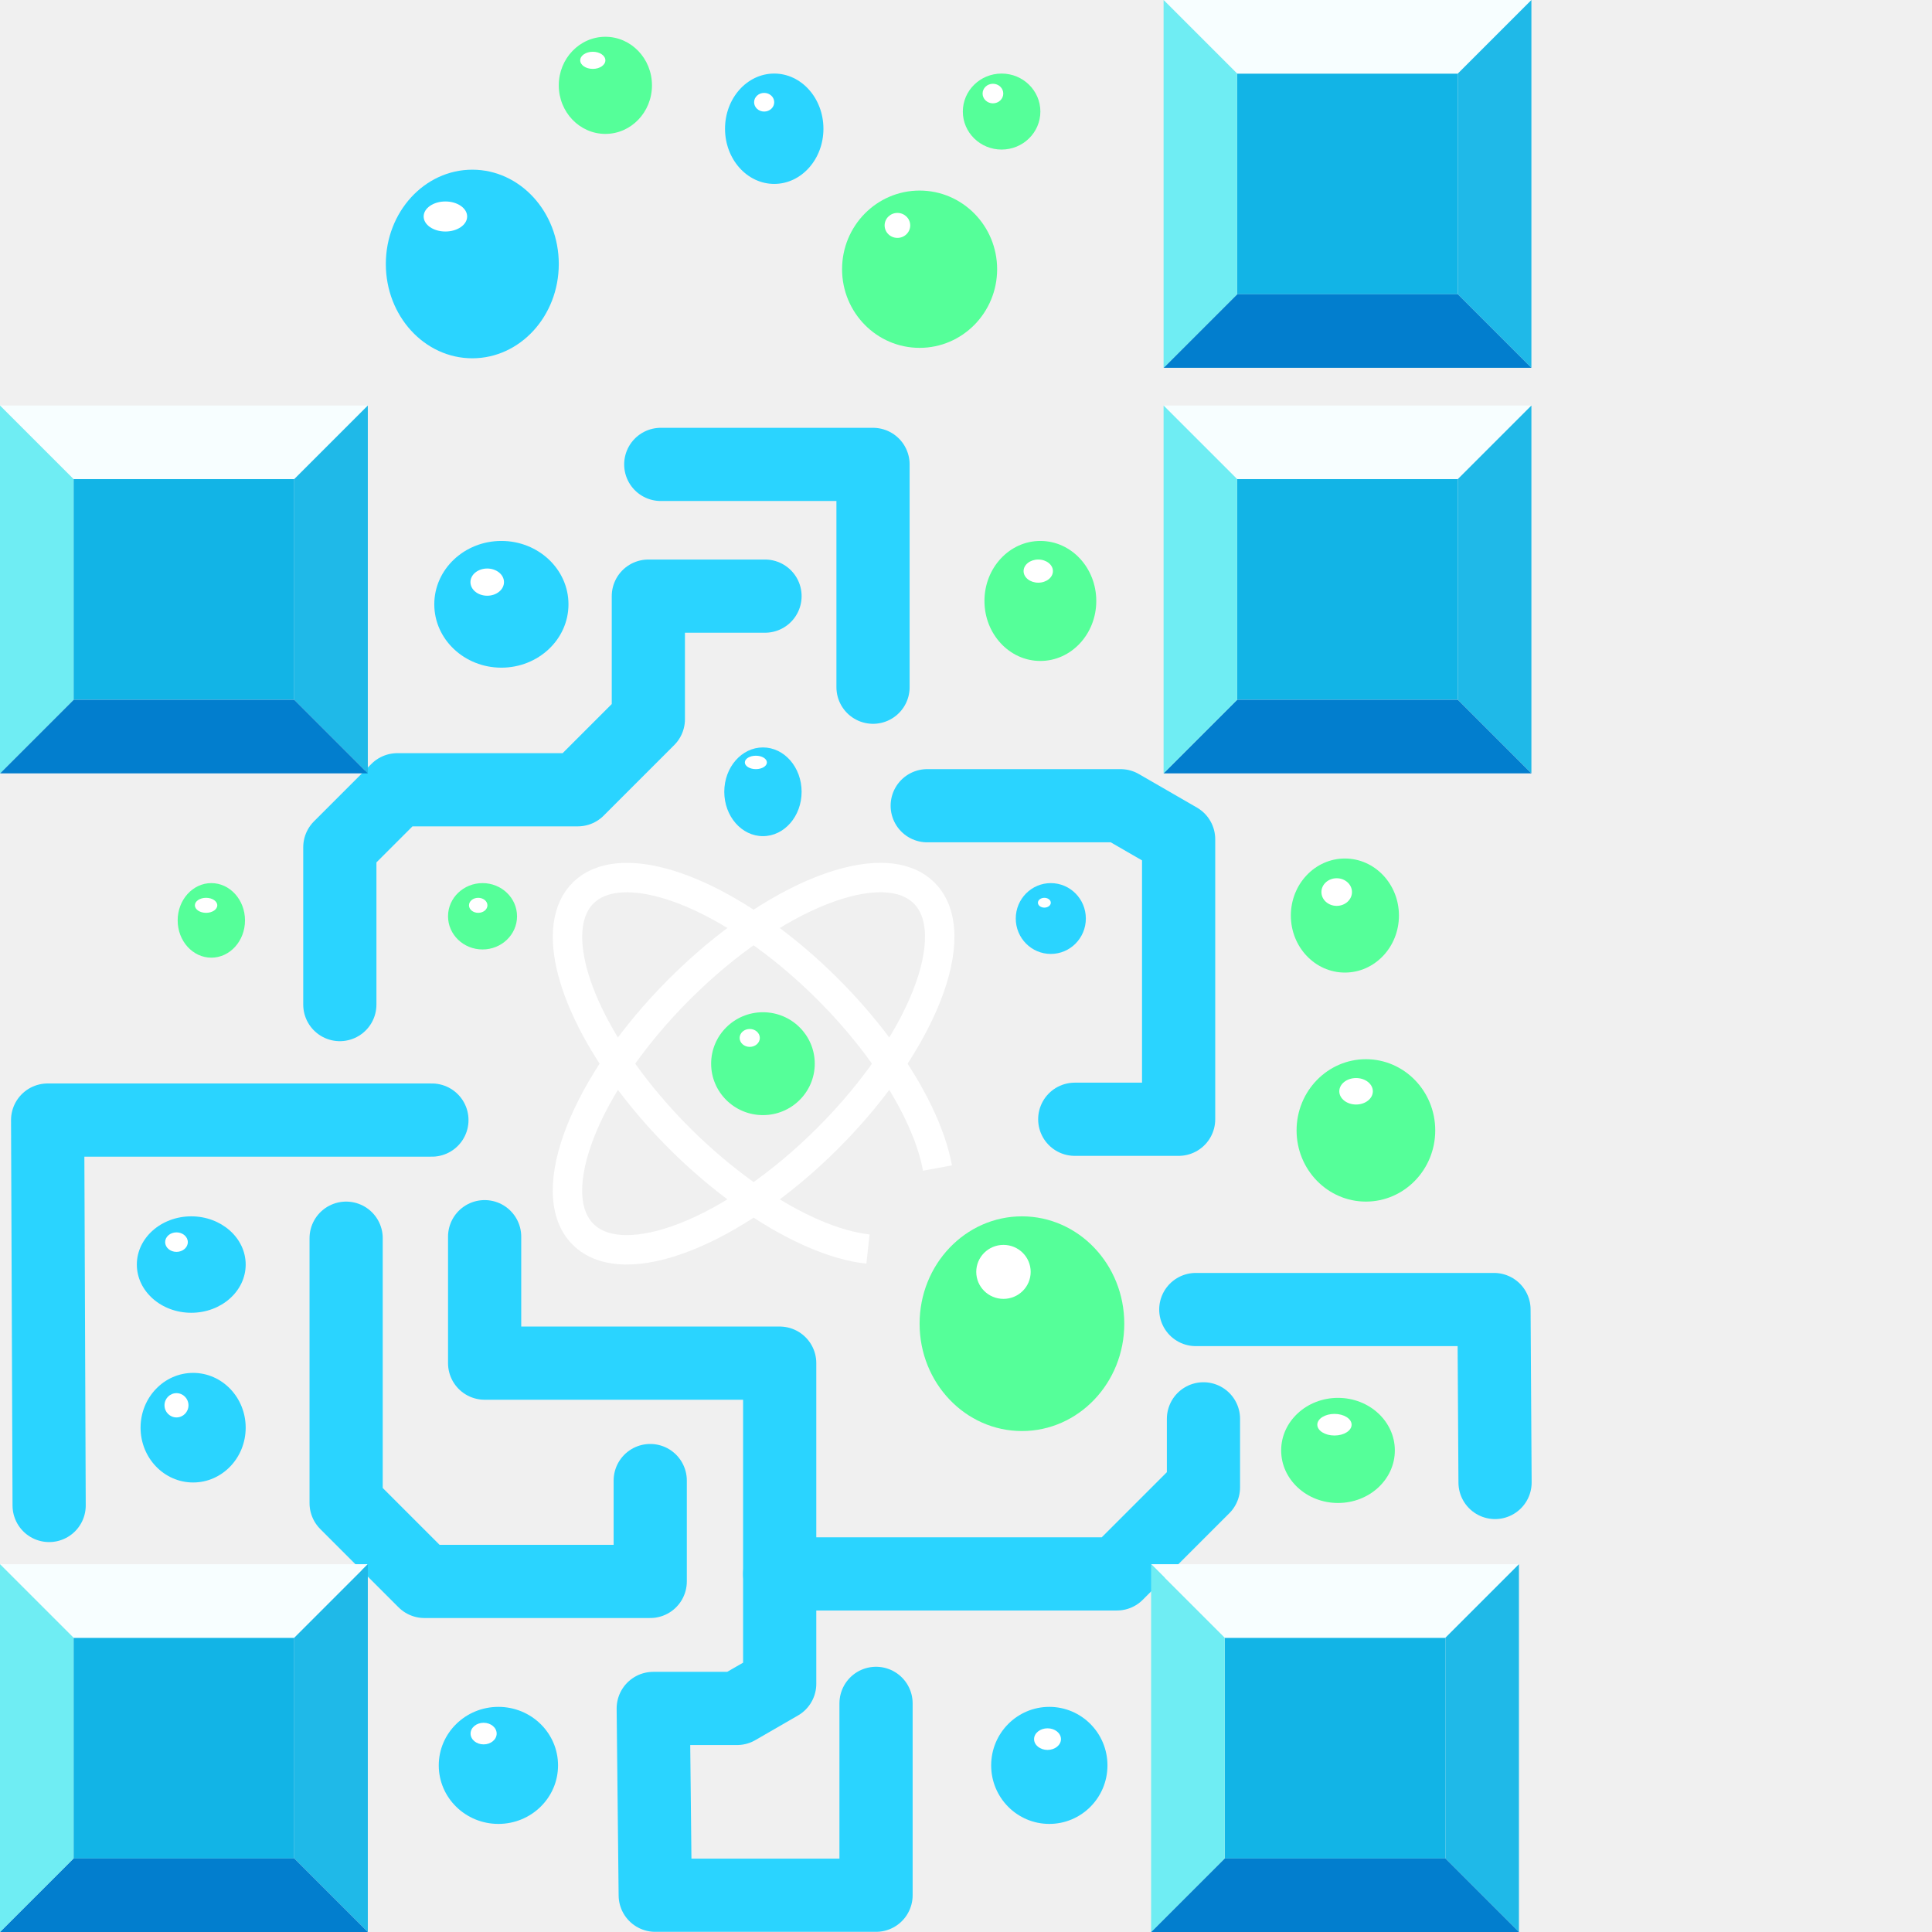
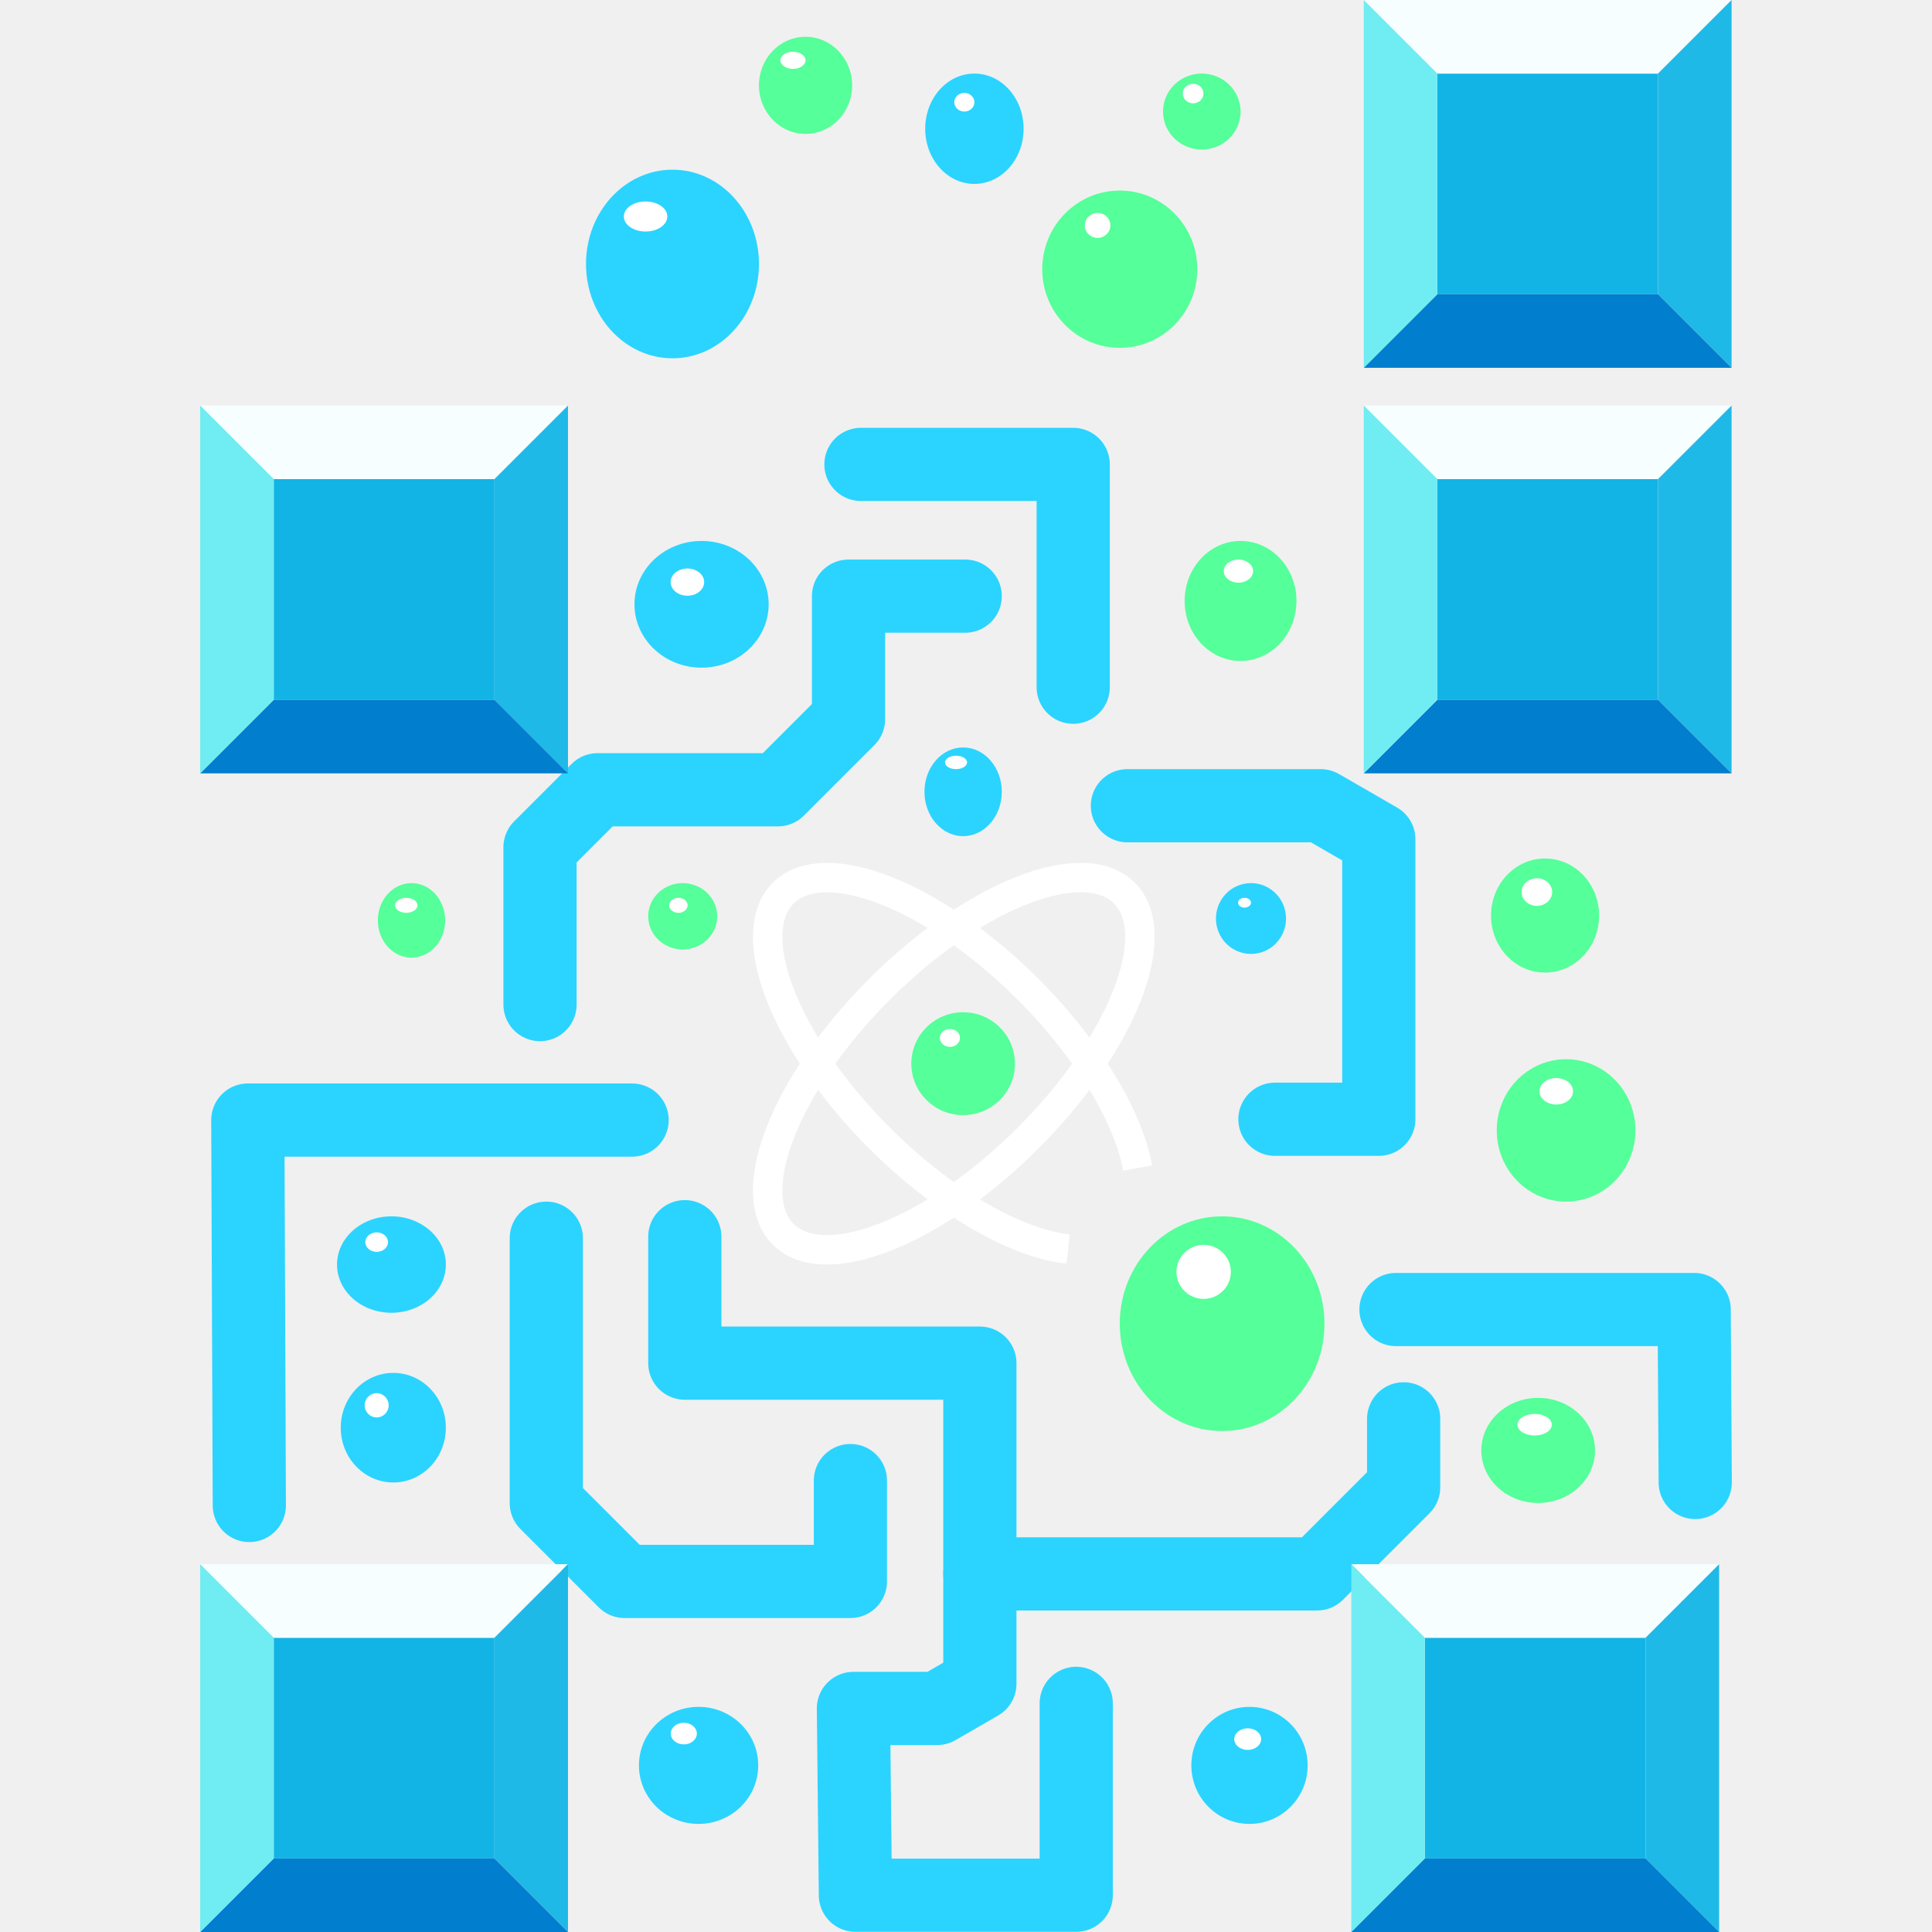
<svg xmlns="http://www.w3.org/2000/svg" width="1024" height="1024" viewBox="0 0 270.933 270.933" version="1.1" id="svg1">
  <defs id="defs1" />
  <g id="layer2" style="display:inline" transform="matrix(0.2645833,0,0,0.2645833,51.92494,-17.19792)">
-     <path style="display:inline;fill:none;fill-opacity:1;stroke:#2ad4ff;stroke-width:38.795;stroke-linecap:round;stroke-linejoin:round;stroke-dasharray:none;stroke-opacity:1;paint-order:normal" d="m -12.794,721.266 v 140.43 l 41.491,41.491 H 148.382 V 849.727" id="path10" />
-     <path style="display:inline;fill:none;fill-opacity:1;stroke:#2ad4ff;stroke-width:38.795;stroke-linecap:round;stroke-linejoin:round;stroke-dasharray:none;stroke-opacity:1;paint-order:normal" d="m 60.613,720.468 v 67.023 H 217.001 v 111.706 h 178.729 l 45.879,-45.879 v -36.304" id="path11" />
-     <path style="display:inline;fill:none;fill-opacity:1;stroke:#2ad4ff;stroke-width:38.795;stroke-linecap:round;stroke-linejoin:round;stroke-dasharray:none;stroke-opacity:1;paint-order:normal" d="m 217.001,899.197 v 58.247 l -22.629,13.065 h -44.394 l 1.053,98.997 H 268.066 V 967.816" id="path12" />
-     <path style="display:inline;fill:none;fill-opacity:1;stroke:#2ad4ff;stroke-width:38.795;stroke-linecap:round;stroke-linejoin:round;stroke-dasharray:none;stroke-opacity:1;paint-order:normal" d="m -170.208,862.931 -0.798,-204.27 H 32.67" id="path9" />
-     <path style="fill:none;fill-opacity:1;stroke:#2ad4ff;stroke-width:38.795;stroke-linecap:round;stroke-linejoin:round;stroke-dasharray:none;stroke-opacity:1;paint-order:normal" d="m 373.389,658.232 h 55.055 V 509.823 l -30.779,-17.77 h -102.47" id="path13" />
-     <path style="fill:none;fill-opacity:1;stroke:#2ad4ff;stroke-width:38.795;stroke-linecap:round;stroke-linejoin:round;stroke-dasharray:none;stroke-opacity:1;paint-order:normal" d="M 266.47,429.235 V 311.146 H 153.967" id="path14" />
-     <path style="fill:none;fill-opacity:1;stroke:#2ad4ff;stroke-width:38.795;stroke-linecap:round;stroke-linejoin:round;stroke-dasharray:none;stroke-opacity:1;paint-order:normal" d="m 209.221,380.962 h -61.837 v 65.228 l -37.401,37.401 H 14.335 l -30.47,30.47 v 83.383" id="path15" />
-     <ellipse style="display:inline;fill:#55ff99;fill-opacity:1;stroke:none;stroke-width:38.795;stroke-linecap:round;stroke-linejoin:round;stroke-dasharray:none;stroke-opacity:1;paint-order:normal" id="path16" cx="527.708" cy="664.134" rx="36.746" ry="37.734" />
-     <ellipse style="fill:#ffffff;fill-opacity:1;stroke:none;stroke-width:38.795;stroke-linecap:round;stroke-linejoin:round;stroke-dasharray:none;stroke-opacity:1;paint-order:normal" id="path21" cx="522.497" cy="643.405" rx="8.89" ry="7.013" />
-     <ellipse style="fill:#55ff99;fill-opacity:1;stroke:none;stroke-width:38.795;stroke-linecap:round;stroke-linejoin:round;stroke-dasharray:none;stroke-opacity:1;paint-order:normal" id="path22" cx="516.57" cy="550.255" rx="28.646" ry="30.227" />
-     <ellipse style="fill:#55ff99;fill-opacity:1;stroke:none;stroke-width:38.795;stroke-linecap:round;stroke-linejoin:round;stroke-dasharray:none;stroke-opacity:1;paint-order:normal" id="path23" cx="345.397" cy="766.584" rx="54.243" ry="56.897" />
-     <ellipse style="fill:#ffffff;fill-opacity:1;stroke:none;stroke-width:38.795;stroke-linecap:round;stroke-linejoin:round;stroke-dasharray:none;stroke-opacity:1;paint-order:normal" id="path24" cx="512.223" cy="537.809" rx="8.1" ry="7.322" />
-     <ellipse style="fill:#55ff99;fill-opacity:1;stroke:none;stroke-width:38.795;stroke-linecap:round;stroke-linejoin:round;stroke-dasharray:none;stroke-opacity:1;paint-order:normal" id="path25" cx="208.125" cy="628.771" rx="27.461" ry="27.263" />
-     <ellipse style="fill:#2ad4ff;fill-opacity:1;stroke:none;stroke-width:38.795;stroke-linecap:round;stroke-linejoin:round;stroke-dasharray:none;stroke-opacity:1;paint-order:normal" id="path27" cx="360.695" cy="551.836" rx="18.571" ry="18.768" />
-     <ellipse style="fill:#2ad4ff;fill-opacity:1;stroke:none;stroke-width:38.795;stroke-linecap:round;stroke-linejoin:round;stroke-dasharray:none;stroke-opacity:1;paint-order:normal" id="path28" cx="208.125" cy="484.665" rx="20.494" ry="23.51" />
-     <ellipse style="fill:#55ff99;fill-opacity:1;stroke:none;stroke-width:38.795;stroke-linecap:round;stroke-linejoin:round;stroke-dasharray:none;stroke-opacity:1;paint-order:normal" id="path29" cx="355.163" cy="383.514" rx="29.634" ry="31.807" />
-     <ellipse style="fill:#55ff99;fill-opacity:1;stroke:none;stroke-width:38.795;stroke-linecap:round;stroke-linejoin:round;stroke-dasharray:none;stroke-opacity:1;paint-order:normal" id="path30" cx="291.154" cy="207.686" rx="41.093" ry="41.685" />
-     <ellipse style="fill:#55ff99;fill-opacity:1;stroke:none;stroke-width:38.795;stroke-linecap:round;stroke-linejoin:round;stroke-dasharray:none;stroke-opacity:1;paint-order:normal" id="path31" cx="334.617" cy="124.129" rx="20.546" ry="20.139" />
-     <ellipse style="fill:#2ad4ff;fill-opacity:1;stroke:none;stroke-width:38.795;stroke-linecap:round;stroke-linejoin:round;stroke-dasharray:none;stroke-opacity:1;paint-order:normal" id="path32" cx="214.105" cy="133.233" rx="26.078" ry="29.243" />
-     <ellipse style="fill:#55ff99;fill-opacity:1;stroke:none;stroke-width:38.795;stroke-linecap:round;stroke-linejoin:round;stroke-dasharray:none;stroke-opacity:1;paint-order:normal" id="path33" cx="124.61" cy="110.233" rx="24.695" ry="25.738" />
-     <ellipse style="fill:#2ad4ff;fill-opacity:1;stroke:none;stroke-width:38.795;stroke-linecap:round;stroke-linejoin:round;stroke-dasharray:none;stroke-opacity:1;paint-order:normal" id="path34" cx="54.081" cy="204.92" rx="45.834" ry="49.983" />
-     <ellipse style="fill:#2ad4ff;fill-opacity:1;stroke:none;stroke-width:38.795;stroke-linecap:round;stroke-linejoin:round;stroke-dasharray:none;stroke-opacity:1;paint-order:normal" id="path35" cx="69.491" cy="385.292" rx="35.561" ry="33.585" />
-     <ellipse style="fill:#55ff99;fill-opacity:1;stroke:none;stroke-width:38.795;stroke-linecap:round;stroke-linejoin:round;stroke-dasharray:none;stroke-opacity:1;paint-order:normal" id="path36" cx="59.502" cy="550.65" rx="18.287" ry="17.583" />
+     <path style="display:inline;fill:none;fill-opacity:1;stroke:#2ad4ff;stroke-width:38.795;stroke-linecap:round;stroke-linejoin:round;stroke-dasharray:none;stroke-opacity:1;paint-order:normal" d="m 93.305,721.266 v 140.43 l 41.491,41.491 H 254.481 V 849.727" id="path10" />
+     <path style="display:inline;fill:none;fill-opacity:1;stroke:#2ad4ff;stroke-width:38.795;stroke-linecap:round;stroke-linejoin:round;stroke-dasharray:none;stroke-opacity:1;paint-order:normal" d="m 166.712,720.468 v 67.023 h 156.388 v 111.706 h 178.729 l 45.879,-45.879 v -36.304" id="path11" />
+     <path style="display:inline;fill:none;fill-opacity:1;stroke:#2ad4ff;stroke-width:38.795;stroke-linecap:round;stroke-linejoin:round;stroke-dasharray:none;stroke-opacity:1;paint-order:normal" d="m 323.1,899.197 v 58.247 l -22.629,13.065 h -44.394 l 1.053,98.997 H 374.165 V 967.816" id="path12" />
+     <path style="display:inline;fill:none;fill-opacity:1;stroke:#2ad4ff;stroke-width:38.795;stroke-linecap:round;stroke-linejoin:round;stroke-dasharray:none;stroke-opacity:1;paint-order:normal" d="m -64.109,862.931 -0.798,-204.27 H 138.769" id="path9" />
+     <path style="fill:none;fill-opacity:1;stroke:#2ad4ff;stroke-width:38.795;stroke-linecap:round;stroke-linejoin:round;stroke-dasharray:none;stroke-opacity:1;paint-order:normal" d="m 479.488,658.232 h 55.055 V 509.823 l -30.779,-17.77 h -102.47" id="path13" />
+     <path style="fill:none;fill-opacity:1;stroke:#2ad4ff;stroke-width:38.795;stroke-linecap:round;stroke-linejoin:round;stroke-dasharray:none;stroke-opacity:1;paint-order:normal" d="M 372.569,429.235 V 311.146 H 260.066" id="path14" />
+     <path style="fill:none;fill-opacity:1;stroke:#2ad4ff;stroke-width:38.795;stroke-linecap:round;stroke-linejoin:round;stroke-dasharray:none;stroke-opacity:1;paint-order:normal" d="m 315.32,380.962 h -61.837 v 65.228 l -37.401,37.401 h -95.648 l -30.47,30.47 v 83.383" id="path15" />
+     <ellipse style="display:inline;fill:#55ff99;fill-opacity:1;stroke:none;stroke-width:38.795;stroke-linecap:round;stroke-linejoin:round;stroke-dasharray:none;stroke-opacity:1;paint-order:normal" id="path16" cx="633.807" cy="664.134" rx="36.746" ry="37.734" />
+     <ellipse style="fill:#ffffff;fill-opacity:1;stroke:none;stroke-width:38.795;stroke-linecap:round;stroke-linejoin:round;stroke-dasharray:none;stroke-opacity:1;paint-order:normal" id="path21" cx="628.595" cy="643.405" rx="8.89" ry="7.013" />
+     <ellipse style="fill:#55ff99;fill-opacity:1;stroke:none;stroke-width:38.795;stroke-linecap:round;stroke-linejoin:round;stroke-dasharray:none;stroke-opacity:1;paint-order:normal" id="path22" cx="622.669" cy="550.255" rx="28.646" ry="30.227" />
+     <ellipse style="fill:#55ff99;fill-opacity:1;stroke:none;stroke-width:38.795;stroke-linecap:round;stroke-linejoin:round;stroke-dasharray:none;stroke-opacity:1;paint-order:normal" id="path23" cx="451.496" cy="766.584" rx="54.243" ry="56.897" />
+     <ellipse style="fill:#ffffff;fill-opacity:1;stroke:none;stroke-width:38.795;stroke-linecap:round;stroke-linejoin:round;stroke-dasharray:none;stroke-opacity:1;paint-order:normal" id="path24" cx="618.322" cy="537.809" rx="8.1" ry="7.322" />
+     <ellipse style="fill:#55ff99;fill-opacity:1;stroke:none;stroke-width:38.795;stroke-linecap:round;stroke-linejoin:round;stroke-dasharray:none;stroke-opacity:1;paint-order:normal" id="path25" cx="314.224" cy="628.771" rx="27.461" ry="27.263" />
+     <ellipse style="fill:#2ad4ff;fill-opacity:1;stroke:none;stroke-width:38.795;stroke-linecap:round;stroke-linejoin:round;stroke-dasharray:none;stroke-opacity:1;paint-order:normal" id="path27" cx="466.794" cy="551.836" rx="18.571" ry="18.768" />
+     <ellipse style="fill:#2ad4ff;fill-opacity:1;stroke:none;stroke-width:38.795;stroke-linecap:round;stroke-linejoin:round;stroke-dasharray:none;stroke-opacity:1;paint-order:normal" id="path28" cx="314.224" cy="484.665" rx="20.494" ry="23.51" />
+     <ellipse style="fill:#55ff99;fill-opacity:1;stroke:none;stroke-width:38.795;stroke-linecap:round;stroke-linejoin:round;stroke-dasharray:none;stroke-opacity:1;paint-order:normal" id="path29" cx="461.262" cy="383.514" rx="29.634" ry="31.807" />
+     <ellipse style="fill:#55ff99;fill-opacity:1;stroke:none;stroke-width:38.795;stroke-linecap:round;stroke-linejoin:round;stroke-dasharray:none;stroke-opacity:1;paint-order:normal" id="path30" cx="397.252" cy="207.686" rx="41.093" ry="41.685" />
+     <ellipse style="fill:#55ff99;fill-opacity:1;stroke:none;stroke-width:38.795;stroke-linecap:round;stroke-linejoin:round;stroke-dasharray:none;stroke-opacity:1;paint-order:normal" id="path31" cx="440.716" cy="124.129" rx="20.546" ry="20.139" />
+     <ellipse style="fill:#2ad4ff;fill-opacity:1;stroke:none;stroke-width:38.795;stroke-linecap:round;stroke-linejoin:round;stroke-dasharray:none;stroke-opacity:1;paint-order:normal" id="path32" cx="320.204" cy="133.233" rx="26.078" ry="29.243" />
+     <ellipse style="fill:#55ff99;fill-opacity:1;stroke:none;stroke-width:38.795;stroke-linecap:round;stroke-linejoin:round;stroke-dasharray:none;stroke-opacity:1;paint-order:normal" id="path33" cx="230.709" cy="110.233" rx="24.695" ry="25.738" />
+     <ellipse style="fill:#2ad4ff;fill-opacity:1;stroke:none;stroke-width:38.795;stroke-linecap:round;stroke-linejoin:round;stroke-dasharray:none;stroke-opacity:1;paint-order:normal" id="path34" cx="160.18" cy="204.92" rx="45.834" ry="49.983" />
+     <ellipse style="fill:#2ad4ff;fill-opacity:1;stroke:none;stroke-width:38.795;stroke-linecap:round;stroke-linejoin:round;stroke-dasharray:none;stroke-opacity:1;paint-order:normal" id="path35" cx="175.59" cy="385.292" rx="35.561" ry="33.585" />
+     <ellipse style="fill:#55ff99;fill-opacity:1;stroke:none;stroke-width:38.795;stroke-linecap:round;stroke-linejoin:round;stroke-dasharray:none;stroke-opacity:1;paint-order:normal" id="path36" cx="165.601" cy="550.65" rx="18.287" ry="17.583" />
    <ellipse style="display:none;fill:#2ad4ff;fill-opacity:1;stroke:none;stroke-width:19.9;stroke-linecap:round;stroke-linejoin:round;stroke-dasharray:none;stroke-opacity:1;paint-order:normal" id="path37" cx="339.193" cy="447.004" rx="8.397" ry="9.019" />
-     <ellipse style="fill:#2ad4ff;fill-opacity:1;stroke:none;stroke-width:38.795;stroke-linecap:round;stroke-linejoin:round;stroke-dasharray:none;stroke-opacity:1;paint-order:normal" id="path38" cx="-94.88" cy="735.241" rx="28.844" ry="25.555" />
-     <ellipse style="fill:#2ad4ff;fill-opacity:1;stroke:none;stroke-width:38.795;stroke-linecap:round;stroke-linejoin:round;stroke-dasharray:none;stroke-opacity:1;paint-order:normal" id="path39" cx="-93.892" cy="821.703" rx="27.856" ry="29.041" />
-     <ellipse style="fill:#2ad4ff;fill-opacity:1;stroke:none;stroke-width:38.795;stroke-linecap:round;stroke-linejoin:round;stroke-dasharray:none;stroke-opacity:1;paint-order:normal" id="path40" cx="67.91" cy="1000.693" rx="31.61" ry="31.017" />
-     <ellipse style="fill:#2ad4ff;fill-opacity:1;stroke:none;stroke-width:38.795;stroke-linecap:round;stroke-linejoin:round;stroke-dasharray:none;stroke-opacity:1;paint-order:normal" id="path41" cx="359.904" cy="1000.693" rx="30.819" ry="31.017" />
-     <ellipse style="fill:#ffffff;fill-opacity:1;stroke:none;stroke-width:38.795;stroke-linecap:round;stroke-linejoin:round;stroke-dasharray:none;stroke-opacity:1;paint-order:normal" id="path42" cx="335.604" cy="739.123" rx="14.423" ry="14.308" />
-     <ellipse style="fill:#55ff99;fill-opacity:1;fill-rule:nonzero;stroke:none;stroke-width:38.795;stroke-linecap:round;stroke-linejoin:round;stroke-dasharray:none;stroke-opacity:1;paint-order:normal" id="path44" cx="512.915" cy="833.754" rx="30.128" ry="27.856" />
-     <ellipse style="fill:#ffffff;fill-opacity:1;fill-rule:nonzero;stroke:none;stroke-width:38.795;stroke-linecap:round;stroke-linejoin:round;stroke-dasharray:none;stroke-opacity:1;paint-order:normal" id="path45" cx="511.038" cy="820.123" rx="9.088" ry="5.729" />
-     <ellipse style="fill:#ffffff;fill-opacity:1;fill-rule:nonzero;stroke:none;stroke-width:38.795;stroke-linecap:round;stroke-linejoin:round;stroke-dasharray:none;stroke-opacity:1;paint-order:normal" id="path46" cx="354.046" cy="367.699" rx="7.773" ry="6.135" />
-     <ellipse style="fill:#ffffff;fill-opacity:1;fill-rule:nonzero;stroke:none;stroke-width:38.795;stroke-linecap:round;stroke-linejoin:round;stroke-dasharray:none;stroke-opacity:1;paint-order:normal" id="path47" cx="279.399" cy="184.472" rx="6.783" ry="6.618" />
-     <ellipse style="fill:#ffffff;fill-opacity:1;fill-rule:nonzero;stroke:none;stroke-width:38.795;stroke-linecap:round;stroke-linejoin:round;stroke-dasharray:none;stroke-opacity:1;paint-order:normal" id="path48" cx="208.771" cy="119.185" rx="5.334" ry="4.945" />
-     <ellipse style="fill:#ffffff;fill-opacity:1;fill-rule:nonzero;stroke:none;stroke-width:38.795;stroke-linecap:round;stroke-linejoin:round;stroke-dasharray:none;stroke-opacity:1;paint-order:normal" id="path49" cx="330.023" cy="114.585" rx="5.482" ry="5.186" />
-     <ellipse style="fill:#ffffff;fill-opacity:1;fill-rule:nonzero;stroke:none;stroke-width:38.795;stroke-linecap:round;stroke-linejoin:round;stroke-dasharray:none;stroke-opacity:1;paint-order:normal" id="path50" cx="117.942" cy="96.973" rx="6.668" ry="4.54" />
-     <ellipse style="fill:#ffffff;fill-opacity:1;fill-rule:nonzero;stroke:none;stroke-width:38.795;stroke-linecap:round;stroke-linejoin:round;stroke-dasharray:none;stroke-opacity:1;paint-order:normal" id="path51" cx="39.819" cy="179.743" rx="11.525" ry="7.963" />
-     <ellipse style="fill:#ffffff;fill-opacity:1;fill-rule:nonzero;stroke:none;stroke-width:38.795;stroke-linecap:round;stroke-linejoin:round;stroke-dasharray:none;stroke-opacity:1;paint-order:normal" id="path52" cx="61.983" cy="373.538" rx="8.89" ry="7.211" />
-     <ellipse style="fill:#ffffff;fill-opacity:1;fill-rule:nonzero;stroke:none;stroke-width:38.795;stroke-linecap:round;stroke-linejoin:round;stroke-dasharray:none;stroke-opacity:1;paint-order:normal" id="path53" cx="57.211" cy="544.84" rx="4.889" ry="3.981" />
-     <ellipse style="fill:#ffffff;fill-opacity:1;fill-rule:nonzero;stroke:none;stroke-width:38.795;stroke-linecap:round;stroke-linejoin:round;stroke-dasharray:none;stroke-opacity:1;paint-order:normal" id="path55" cx="-102.71" cy="723.351" rx="6.007" ry="5.169" />
-     <ellipse style="fill:#ffffff;fill-opacity:1;fill-rule:nonzero;stroke:none;stroke-width:38.795;stroke-linecap:round;stroke-linejoin:round;stroke-dasharray:none;stroke-opacity:1;paint-order:normal" id="path56" cx="-102.71" cy="809.832" rx="6.356" ry="6.433" />
-     <ellipse style="fill:#ffffff;fill-opacity:1;fill-rule:nonzero;stroke:none;stroke-width:38.795;stroke-linecap:round;stroke-linejoin:round;stroke-dasharray:none;stroke-opacity:1;paint-order:normal" id="path57" cx="60.075" cy="983.835" rx="6.915" ry="5.728" />
-     <ellipse style="fill:#ffffff;fill-opacity:1;fill-rule:nonzero;stroke:none;stroke-width:38.795;stroke-linecap:round;stroke-linejoin:round;stroke-dasharray:none;stroke-opacity:1;paint-order:normal" id="path58" cx="358.955" cy="986.769" rx="7.125" ry="5.728" />
-     <path style="fill:none;fill-opacity:1;fill-rule:nonzero;stroke:#2ad4ff;stroke-width:38.795;stroke-linecap:round;stroke-linejoin:round;stroke-dasharray:none;stroke-opacity:1;paint-order:normal" d="M 596.153,850.745 595.594,759.077 H 437.546" id="path59" />
-     <ellipse style="fill:#ffffff;fill-opacity:1;fill-rule:nonzero;stroke:none;stroke-width:38.795;stroke-linecap:round;stroke-linejoin:round;stroke-dasharray:none;stroke-opacity:1;paint-order:normal" id="path61" cx="201.124" cy="615.124" rx="5.352" ry="4.744" />
-     <ellipse style="fill:#ffffff;fill-opacity:1;fill-rule:nonzero;stroke:none;stroke-width:38.795;stroke-linecap:round;stroke-linejoin:round;stroke-dasharray:none;stroke-opacity:1;paint-order:normal" id="path62" cx="357.281" cy="543.458" rx="3.413" ry="2.6" />
-     <ellipse style="fill:#ffffff;fill-opacity:1;fill-rule:nonzero;stroke:none;stroke-width:38.795;stroke-linecap:round;stroke-linejoin:round;stroke-dasharray:none;stroke-opacity:1;paint-order:normal" id="path63" cx="204.373" cy="469.102" rx="5.846" ry="3.553" />
-     <path style="fill:none;fill-opacity:1;fill-rule:nonzero;stroke:#ffffff;stroke-width:15.596;stroke-linecap:butt;stroke-linejoin:round;stroke-dasharray:none;stroke-opacity:1;paint-order:normal" id="path64" transform="rotate(45)" d="m 700.617,327.555 a 127.867,55.724 0 0 1 -141.776,27.617 127.867,55.724 0 0 1 -98.366,-52.369 127.867,55.724 0 0 1 90.134,-55.111 127.867,55.724 0 0 1 145.686,23.436" />
-     <ellipse style="display:inline;fill:none;fill-opacity:1;fill-rule:nonzero;stroke:#ffffff;stroke-width:15.596;stroke-linecap:butt;stroke-linejoin:round;stroke-dasharray:none;stroke-opacity:1;paint-order:normal" id="path64-9" ry="55.724" rx="127.867" cy="588.272" cx="-300.944" transform="rotate(-45)" />
-     <ellipse style="display:inline;fill:#55ff99;fill-opacity:1;fill-rule:nonzero;stroke:none;stroke-width:15.596;stroke-linecap:butt;stroke-linejoin:round;stroke-dasharray:none;stroke-opacity:1;paint-order:normal" id="path66" cx="-84.24" cy="552.826" rx="17.846" ry="19.759" />
-     <ellipse style="display:inline;fill:#ffffff;fill-opacity:1;fill-rule:nonzero;stroke:none;stroke-width:38.795;stroke-linecap:round;stroke-linejoin:round;stroke-dasharray:none;stroke-opacity:1;paint-order:normal" id="path54" cx="-87.025" cy="544.84" rx="5.937" ry="3.981" />
+     <ellipse style="fill:#2ad4ff;fill-opacity:1;stroke:none;stroke-width:38.795;stroke-linecap:round;stroke-linejoin:round;stroke-dasharray:none;stroke-opacity:1;paint-order:normal" id="path38" cx="11.219" cy="735.241" rx="28.844" ry="25.555" />
+     <ellipse style="fill:#2ad4ff;fill-opacity:1;stroke:none;stroke-width:38.795;stroke-linecap:round;stroke-linejoin:round;stroke-dasharray:none;stroke-opacity:1;paint-order:normal" id="path39" cx="12.207" cy="821.703" rx="27.856" ry="29.041" />
+     <ellipse style="fill:#2ad4ff;fill-opacity:1;stroke:none;stroke-width:38.795;stroke-linecap:round;stroke-linejoin:round;stroke-dasharray:none;stroke-opacity:1;paint-order:normal" id="path40" cx="174.009" cy="1000.693" rx="31.61" ry="31.017" />
+     <ellipse style="fill:#2ad4ff;fill-opacity:1;stroke:none;stroke-width:38.795;stroke-linecap:round;stroke-linejoin:round;stroke-dasharray:none;stroke-opacity:1;paint-order:normal" id="path41" cx="466.003" cy="1000.693" rx="30.819" ry="31.017" />
+     <ellipse style="fill:#ffffff;fill-opacity:1;stroke:none;stroke-width:38.795;stroke-linecap:round;stroke-linejoin:round;stroke-dasharray:none;stroke-opacity:1;paint-order:normal" id="path42" cx="441.703" cy="739.123" rx="14.423" ry="14.308" />
+     <ellipse style="fill:#55ff99;fill-opacity:1;fill-rule:nonzero;stroke:none;stroke-width:38.795;stroke-linecap:round;stroke-linejoin:round;stroke-dasharray:none;stroke-opacity:1;paint-order:normal" id="path44" cx="619.014" cy="833.754" rx="30.128" ry="27.856" />
+     <ellipse style="fill:#ffffff;fill-opacity:1;fill-rule:nonzero;stroke:none;stroke-width:38.795;stroke-linecap:round;stroke-linejoin:round;stroke-dasharray:none;stroke-opacity:1;paint-order:normal" id="path45" cx="617.137" cy="820.123" rx="9.088" ry="5.729" />
+     <ellipse style="fill:#ffffff;fill-opacity:1;fill-rule:nonzero;stroke:none;stroke-width:38.795;stroke-linecap:round;stroke-linejoin:round;stroke-dasharray:none;stroke-opacity:1;paint-order:normal" id="path46" cx="460.145" cy="367.699" rx="7.773" ry="6.135" />
+     <ellipse style="fill:#ffffff;fill-opacity:1;fill-rule:nonzero;stroke:none;stroke-width:38.795;stroke-linecap:round;stroke-linejoin:round;stroke-dasharray:none;stroke-opacity:1;paint-order:normal" id="path47" cx="385.498" cy="184.472" rx="6.783" ry="6.618" />
+     <ellipse style="fill:#ffffff;fill-opacity:1;fill-rule:nonzero;stroke:none;stroke-width:38.795;stroke-linecap:round;stroke-linejoin:round;stroke-dasharray:none;stroke-opacity:1;paint-order:normal" id="path48" cx="314.87" cy="119.185" rx="5.334" ry="4.945" />
+     <ellipse style="fill:#ffffff;fill-opacity:1;fill-rule:nonzero;stroke:none;stroke-width:38.795;stroke-linecap:round;stroke-linejoin:round;stroke-dasharray:none;stroke-opacity:1;paint-order:normal" id="path49" cx="436.122" cy="114.585" rx="5.482" ry="5.186" />
+     <ellipse style="fill:#ffffff;fill-opacity:1;fill-rule:nonzero;stroke:none;stroke-width:38.795;stroke-linecap:round;stroke-linejoin:round;stroke-dasharray:none;stroke-opacity:1;paint-order:normal" id="path50" cx="224.041" cy="96.973" rx="6.668" ry="4.54" />
+     <ellipse style="fill:#ffffff;fill-opacity:1;fill-rule:nonzero;stroke:none;stroke-width:38.795;stroke-linecap:round;stroke-linejoin:round;stroke-dasharray:none;stroke-opacity:1;paint-order:normal" id="path51" cx="145.918" cy="179.743" rx="11.525" ry="7.963" />
+     <ellipse style="fill:#ffffff;fill-opacity:1;fill-rule:nonzero;stroke:none;stroke-width:38.795;stroke-linecap:round;stroke-linejoin:round;stroke-dasharray:none;stroke-opacity:1;paint-order:normal" id="path52" cx="168.082" cy="373.538" rx="8.89" ry="7.211" />
+     <ellipse style="fill:#ffffff;fill-opacity:1;fill-rule:nonzero;stroke:none;stroke-width:38.795;stroke-linecap:round;stroke-linejoin:round;stroke-dasharray:none;stroke-opacity:1;paint-order:normal" id="path53" cx="163.31" cy="544.84" rx="4.889" ry="3.981" />
+     <ellipse style="fill:#ffffff;fill-opacity:1;fill-rule:nonzero;stroke:none;stroke-width:38.795;stroke-linecap:round;stroke-linejoin:round;stroke-dasharray:none;stroke-opacity:1;paint-order:normal" id="path55" cx="3.389" cy="723.351" rx="6.007" ry="5.169" />
+     <ellipse style="fill:#ffffff;fill-opacity:1;fill-rule:nonzero;stroke:none;stroke-width:38.795;stroke-linecap:round;stroke-linejoin:round;stroke-dasharray:none;stroke-opacity:1;paint-order:normal" id="path56" cx="3.389" cy="809.832" rx="6.356" ry="6.433" />
+     <ellipse style="fill:#ffffff;fill-opacity:1;fill-rule:nonzero;stroke:none;stroke-width:38.795;stroke-linecap:round;stroke-linejoin:round;stroke-dasharray:none;stroke-opacity:1;paint-order:normal" id="path57" cx="166.174" cy="983.835" rx="6.915" ry="5.728" />
+     <ellipse style="fill:#ffffff;fill-opacity:1;fill-rule:nonzero;stroke:none;stroke-width:38.795;stroke-linecap:round;stroke-linejoin:round;stroke-dasharray:none;stroke-opacity:1;paint-order:normal" id="path58" cx="465.054" cy="986.769" rx="7.125" ry="5.728" />
+     <path style="fill:none;fill-opacity:1;fill-rule:nonzero;stroke:#2ad4ff;stroke-width:38.795;stroke-linecap:round;stroke-linejoin:round;stroke-dasharray:none;stroke-opacity:1;paint-order:normal" d="M 702.252,850.745 701.693,759.077 H 543.645" id="path59" />
+     <ellipse style="fill:#ffffff;fill-opacity:1;fill-rule:nonzero;stroke:none;stroke-width:38.795;stroke-linecap:round;stroke-linejoin:round;stroke-dasharray:none;stroke-opacity:1;paint-order:normal" id="path61" cx="307.223" cy="615.124" rx="5.352" ry="4.744" />
+     <ellipse style="fill:#ffffff;fill-opacity:1;fill-rule:nonzero;stroke:none;stroke-width:38.795;stroke-linecap:round;stroke-linejoin:round;stroke-dasharray:none;stroke-opacity:1;paint-order:normal" id="path62" cx="463.38" cy="543.458" rx="3.413" ry="2.6" />
+     <ellipse style="fill:#ffffff;fill-opacity:1;fill-rule:nonzero;stroke:none;stroke-width:38.795;stroke-linecap:round;stroke-linejoin:round;stroke-dasharray:none;stroke-opacity:1;paint-order:normal" id="path63" cx="310.472" cy="469.102" rx="5.846" ry="3.553" />
+     <path style="fill:none;fill-opacity:1;fill-rule:nonzero;stroke:#ffffff;stroke-width:15.596;stroke-linecap:butt;stroke-linejoin:round;stroke-dasharray:none;stroke-opacity:1;paint-order:normal" id="path64" transform="rotate(45)" d="m 775.641,252.532 a 127.867,55.724 0 0 1 -141.776,27.617 127.867,55.724 0 0 1 -98.366,-52.369 127.867,55.724 0 0 1 90.134,-55.111 127.867,55.724 0 0 1 145.686,23.436" />
+     <ellipse style="display:inline;fill:none;fill-opacity:1;fill-rule:nonzero;stroke:#ffffff;stroke-width:15.596;stroke-linecap:butt;stroke-linejoin:round;stroke-dasharray:none;stroke-opacity:1;paint-order:normal" id="path64-9" ry="55.724" rx="127.867" cy="663.295" cx="-225.92" transform="rotate(-45)" />
+     <ellipse style="display:inline;fill:#55ff99;fill-opacity:1;fill-rule:nonzero;stroke:none;stroke-width:15.596;stroke-linecap:butt;stroke-linejoin:round;stroke-dasharray:none;stroke-opacity:1;paint-order:normal" id="path66" cx="21.859" cy="552.826" rx="17.846" ry="19.759" />
+     <ellipse style="display:inline;fill:#ffffff;fill-opacity:1;fill-rule:nonzero;stroke:none;stroke-width:38.795;stroke-linecap:round;stroke-linejoin:round;stroke-dasharray:none;stroke-opacity:1;paint-order:normal" id="path54" cx="19.074" cy="544.84" rx="5.937" ry="3.981" />
    <g id="layer3" style="display:inline">
-       <rect style="display:inline;fill:#12b4e6;fill-opacity:1;stroke:none;stroke-width:38.796;stroke-linecap:butt;stroke-linejoin:round;stroke-dasharray:none;stroke-opacity:1;paint-order:fill markers stroke" id="rect335" height="116.971" x="103.99" y="-576.434" transform="rotate(90)" width="116.971" />
-       <rect style="display:inline;fill:none;fill-opacity:1;stroke:none;stroke-width:38.796;stroke-linecap:butt;stroke-linejoin:round;stroke-dasharray:none;stroke-opacity:1;paint-order:fill markers stroke" id="rect335-3" height="194.951" x="65" y="-615.425" transform="rotate(90)" width="194.951" />
-       <path style="display:inline;fill:#f7feff;fill-opacity:1;stroke:none;stroke-width:0;stroke-linejoin:round;stroke-dasharray:none;stroke-opacity:1;paint-order:fill markers stroke" d="M 459.464,103.99 420.473,65 h 194.951 l -38.99,38.99 z" id="path4" />
-       <path style="display:inline;fill:#1fb9e8;fill-opacity:1;stroke:none;stroke-width:38.796;stroke-linejoin:round;stroke-dasharray:none;stroke-opacity:1;paint-order:fill markers stroke" d="M 576.434,103.99 615.425,65 V 259.951 l -38.99,-38.99 z" id="path5" />
-       <path style="display:inline;fill:#027ece;fill-opacity:1;stroke:none;stroke-width:38.796;stroke-linejoin:round;stroke-dasharray:none;stroke-opacity:1;paint-order:fill markers stroke" d="m 576.434,220.961 38.99,38.99 H 420.473 l 38.99,-38.99 z" id="path6" />
-       <path style="display:inline;fill:#6fedf3;fill-opacity:1;stroke:none;stroke-width:38.796;stroke-linejoin:round;stroke-dasharray:none;stroke-opacity:1;paint-order:fill markers stroke" d="M 459.464,103.99 420.473,65 V 259.951 l 38.99,-38.99 z" id="path7" />
+       <rect style="display:inline;fill:#12b4e6;fill-opacity:1;stroke:none;stroke-width:38.796;stroke-linecap:butt;stroke-linejoin:round;stroke-dasharray:none;stroke-opacity:1;paint-order:fill markers stroke" id="rect335" height="116.971" x="103.99" y="-682.533" transform="rotate(90)" width="116.971" />
+       <rect style="display:inline;fill:none;fill-opacity:1;stroke:none;stroke-width:38.796;stroke-linecap:butt;stroke-linejoin:round;stroke-dasharray:none;stroke-opacity:1;paint-order:fill markers stroke" id="rect335-3" height="194.951" x="65" y="-721.524" transform="rotate(90)" width="194.951" />
+       <path style="display:inline;fill:#f7feff;fill-opacity:1;stroke:none;stroke-width:0;stroke-linejoin:round;stroke-dasharray:none;stroke-opacity:1;paint-order:fill markers stroke" d="M 565.563,103.99 526.572,65 h 194.951 l -38.99,38.99 z" id="path4" />
+       <path style="display:inline;fill:#1fb9e8;fill-opacity:1;stroke:none;stroke-width:38.796;stroke-linejoin:round;stroke-dasharray:none;stroke-opacity:1;paint-order:fill markers stroke" d="M 682.533,103.99 721.524,65 V 259.951 l -38.99,-38.99 z" id="path5" />
+       <path style="display:inline;fill:#027ece;fill-opacity:1;stroke:none;stroke-width:38.796;stroke-linejoin:round;stroke-dasharray:none;stroke-opacity:1;paint-order:fill markers stroke" d="m 682.533,220.961 38.99,38.99 H 526.572 l 38.99,-38.99 z" id="path6" />
+       <path style="display:inline;fill:#6fedf3;fill-opacity:1;stroke:none;stroke-width:38.796;stroke-linejoin:round;stroke-dasharray:none;stroke-opacity:1;paint-order:fill markers stroke" d="M 565.563,103.99 526.572,65 V 259.951 l 38.99,-38.99 z" id="path7" />
      <g id="layer3-1" style="display:inline" transform="translate(1.2695314e-6,110.2523)">
-         <rect style="display:inline;fill:#12b4e6;fill-opacity:1;stroke:none;stroke-width:38.796;stroke-linecap:butt;stroke-linejoin:round;stroke-dasharray:none;stroke-opacity:1;paint-order:fill markers stroke" id="rect335-8" height="116.971" x="208.676" y="-576.434" transform="rotate(90)" width="116.971" />
-         <rect style="display:inline;fill:none;fill-opacity:1;stroke:none;stroke-width:38.796;stroke-linecap:butt;stroke-linejoin:round;stroke-dasharray:none;stroke-opacity:1;paint-order:fill markers stroke" id="rect335-3-7" height="194.951" x="169.686" y="-615.425" transform="rotate(90)" width="194.951" />
-         <path style="display:inline;fill:#f7feff;fill-opacity:1;stroke:none;stroke-width:0;stroke-linejoin:round;stroke-dasharray:none;stroke-opacity:1;paint-order:fill markers stroke" d="m 459.464,208.676 -38.99,-38.99 h 194.951 l -38.99,38.99 z" id="path4-1" />
-         <path style="display:inline;fill:#1fb9e8;fill-opacity:1;stroke:none;stroke-width:38.796;stroke-linejoin:round;stroke-dasharray:none;stroke-opacity:1;paint-order:fill markers stroke" d="m 576.434,208.676 38.99,-38.99 v 194.951 l -38.99,-38.99 z" id="path5-5" />
-         <path style="display:inline;fill:#027ece;fill-opacity:1;stroke:none;stroke-width:38.796;stroke-linejoin:round;stroke-dasharray:none;stroke-opacity:1;paint-order:fill markers stroke" d="m 576.434,325.647 38.99,38.99 H 420.473 l 38.99,-38.99 z" id="path6-5" />
-         <path style="display:inline;fill:#6fedf3;fill-opacity:1;stroke:none;stroke-width:38.796;stroke-linejoin:round;stroke-dasharray:none;stroke-opacity:1;paint-order:fill markers stroke" d="M 459.464,208.676 420.473,169.686 V 364.637 L 459.464,325.647 Z" id="path7-8" />
+         <rect style="display:inline;fill:#12b4e6;fill-opacity:1;stroke:none;stroke-width:38.796;stroke-linecap:butt;stroke-linejoin:round;stroke-dasharray:none;stroke-opacity:1;paint-order:fill markers stroke" id="rect335-8" height="116.971" x="208.676" y="-682.533" transform="rotate(90)" width="116.971" />
+         <rect style="display:inline;fill:none;fill-opacity:1;stroke:none;stroke-width:38.796;stroke-linecap:butt;stroke-linejoin:round;stroke-dasharray:none;stroke-opacity:1;paint-order:fill markers stroke" id="rect335-3-7" height="194.951" x="169.686" y="-721.524" transform="rotate(90)" width="194.951" />
+         <path style="display:inline;fill:#f7feff;fill-opacity:1;stroke:none;stroke-width:0;stroke-linejoin:round;stroke-dasharray:none;stroke-opacity:1;paint-order:fill markers stroke" d="m 565.563,208.676 -38.99,-38.99 h 194.951 l -38.99,38.99 z" id="path4-1" />
+         <path style="display:inline;fill:#1fb9e8;fill-opacity:1;stroke:none;stroke-width:38.796;stroke-linejoin:round;stroke-dasharray:none;stroke-opacity:1;paint-order:fill markers stroke" d="m 682.533,208.676 38.99,-38.99 v 194.951 l -38.99,-38.99 z" id="path5-5" />
+         <path style="display:inline;fill:#027ece;fill-opacity:1;stroke:none;stroke-width:38.796;stroke-linejoin:round;stroke-dasharray:none;stroke-opacity:1;paint-order:fill markers stroke" d="m 682.533,325.647 38.99,38.99 H 526.572 l 38.99,-38.99 z" id="path6-5" />
+         <path style="display:inline;fill:#6fedf3;fill-opacity:1;stroke:none;stroke-width:38.796;stroke-linejoin:round;stroke-dasharray:none;stroke-opacity:1;paint-order:fill markers stroke" d="m 565.563,208.676 -38.99,-38.99 v 194.951 l 38.99,-38.99 z" id="path7-8" />
      </g>
    </g>
    <g id="layer3-3" style="display:inline" transform="translate(-316.3485,110.2523)">
-       <rect style="display:inline;fill:#12b4e6;fill-opacity:1;stroke:none;stroke-width:38.796;stroke-linecap:butt;stroke-linejoin:round;stroke-dasharray:none;stroke-opacity:1;paint-order:fill markers stroke" id="rect335-9" height="116.971" x="208.676" y="-276.058" transform="rotate(90)" width="116.971" />
-       <rect style="display:inline;fill:none;fill-opacity:1;stroke:none;stroke-width:38.796;stroke-linecap:butt;stroke-linejoin:round;stroke-dasharray:none;stroke-opacity:1;paint-order:fill markers stroke" id="rect335-3-0" height="194.951" x="169.686" y="-315.048" transform="rotate(90)" width="194.951" />
-       <path style="display:inline;fill:#f7feff;fill-opacity:1;stroke:none;stroke-width:0;stroke-linejoin:round;stroke-dasharray:none;stroke-opacity:1;paint-order:fill markers stroke" d="m 159.087,208.676 -38.99,-38.99 h 194.951 l -38.99,38.99 z" id="path4-5" />
-       <path style="display:inline;fill:#1fb9e8;fill-opacity:1;stroke:none;stroke-width:38.796;stroke-linejoin:round;stroke-dasharray:none;stroke-opacity:1;paint-order:fill markers stroke" d="m 276.058,208.676 38.99,-38.99 v 194.951 l -38.99,-38.99 z" id="path5-56" />
-       <path style="display:inline;fill:#027ece;fill-opacity:1;stroke:none;stroke-width:38.796;stroke-linejoin:round;stroke-dasharray:none;stroke-opacity:1;paint-order:fill markers stroke" d="m 276.058,325.647 38.99,38.99 H 120.097 L 159.087,325.647 Z" id="path6-3" />
-       <path style="display:inline;fill:#6fedf3;fill-opacity:1;stroke:none;stroke-width:38.796;stroke-linejoin:round;stroke-dasharray:none;stroke-opacity:1;paint-order:fill markers stroke" d="M 159.087,208.676 120.097,169.686 V 364.637 L 159.087,325.647 Z" id="path7-2" />
+       <rect style="display:inline;fill:#12b4e6;fill-opacity:1;stroke:none;stroke-width:38.796;stroke-linecap:butt;stroke-linejoin:round;stroke-dasharray:none;stroke-opacity:1;paint-order:fill markers stroke" id="rect335-9" height="116.971" x="208.676" y="-382.157" transform="rotate(90)" width="116.971" />
+       <rect style="display:inline;fill:none;fill-opacity:1;stroke:none;stroke-width:38.796;stroke-linecap:butt;stroke-linejoin:round;stroke-dasharray:none;stroke-opacity:1;paint-order:fill markers stroke" id="rect335-3-0" height="194.951" x="169.686" y="-421.147" transform="rotate(90)" width="194.951" />
+       <path style="display:inline;fill:#f7feff;fill-opacity:1;stroke:none;stroke-width:0;stroke-linejoin:round;stroke-dasharray:none;stroke-opacity:1;paint-order:fill markers stroke" d="m 265.186,208.676 -38.99,-38.99 h 194.951 l -38.99,38.99 z" id="path4-5" />
+       <path style="display:inline;fill:#1fb9e8;fill-opacity:1;stroke:none;stroke-width:38.796;stroke-linejoin:round;stroke-dasharray:none;stroke-opacity:1;paint-order:fill markers stroke" d="m 382.157,208.676 38.99,-38.99 v 194.951 l -38.99,-38.99 z" id="path5-56" />
+       <path style="display:inline;fill:#027ece;fill-opacity:1;stroke:none;stroke-width:38.796;stroke-linejoin:round;stroke-dasharray:none;stroke-opacity:1;paint-order:fill markers stroke" d="m 382.157,325.647 38.99,38.99 H 226.196 l 38.99,-38.99 z" id="path6-3" />
+       <path style="display:inline;fill:#6fedf3;fill-opacity:1;stroke:none;stroke-width:38.796;stroke-linejoin:round;stroke-dasharray:none;stroke-opacity:1;paint-order:fill markers stroke" d="m 265.186,208.676 -38.99,-38.99 v 194.951 l 38.99,-38.99 z" id="path7-2" />
    </g>
    <g id="layer3-2" style="display:inline" transform="translate(-316.3485,425.2596)">
-       <rect style="display:inline;fill:#12b4e6;fill-opacity:1;stroke:none;stroke-width:38.796;stroke-linecap:butt;stroke-linejoin:round;stroke-dasharray:none;stroke-opacity:1;paint-order:fill markers stroke" id="rect335-0" height="116.971" x="507.779" y="-276.058" transform="rotate(90)" width="116.971" />
-       <rect style="display:inline;fill:none;fill-opacity:1;stroke:none;stroke-width:38.796;stroke-linecap:butt;stroke-linejoin:round;stroke-dasharray:none;stroke-opacity:1;paint-order:fill markers stroke" id="rect335-3-4" height="194.951" x="468.789" y="-315.048" transform="rotate(90)" width="194.951" />
-       <path style="display:inline;fill:#f7feff;fill-opacity:1;stroke:none;stroke-width:0;stroke-linejoin:round;stroke-dasharray:none;stroke-opacity:1;paint-order:fill markers stroke" d="m 159.087,507.779 -38.99,-38.99 h 194.951 l -38.99,38.99 z" id="path4-45" />
-       <path style="display:inline;fill:#1fb9e8;fill-opacity:1;stroke:none;stroke-width:38.796;stroke-linejoin:round;stroke-dasharray:none;stroke-opacity:1;paint-order:fill markers stroke" d="m 276.058,507.779 38.99,-38.99 v 194.951 l -38.99,-38.99 z" id="path5-9" />
-       <path style="display:inline;fill:#027ece;fill-opacity:1;stroke:none;stroke-width:38.796;stroke-linejoin:round;stroke-dasharray:none;stroke-opacity:1;paint-order:fill markers stroke" d="m 276.058,624.75 38.99,38.99 H 120.097 L 159.087,624.75 Z" id="path6-7" />
-       <path style="display:inline;fill:#6fedf3;fill-opacity:1;stroke:none;stroke-width:38.796;stroke-linejoin:round;stroke-dasharray:none;stroke-opacity:1;paint-order:fill markers stroke" d="M 159.087,507.779 120.097,468.789 V 663.74 L 159.087,624.75 Z" id="path7-5" />
+       <rect style="display:inline;fill:#12b4e6;fill-opacity:1;stroke:none;stroke-width:38.796;stroke-linecap:butt;stroke-linejoin:round;stroke-dasharray:none;stroke-opacity:1;paint-order:fill markers stroke" id="rect335-0" height="116.971" x="507.779" y="-382.157" transform="rotate(90)" width="116.971" />
+       <rect style="display:inline;fill:none;fill-opacity:1;stroke:none;stroke-width:38.796;stroke-linecap:butt;stroke-linejoin:round;stroke-dasharray:none;stroke-opacity:1;paint-order:fill markers stroke" id="rect335-3-4" height="194.951" x="468.789" y="-421.147" transform="rotate(90)" width="194.951" />
+       <path style="display:inline;fill:#f7feff;fill-opacity:1;stroke:none;stroke-width:0;stroke-linejoin:round;stroke-dasharray:none;stroke-opacity:1;paint-order:fill markers stroke" d="m 265.186,507.779 -38.99,-38.99 h 194.951 l -38.99,38.99 z" id="path4-45" />
+       <path style="display:inline;fill:#1fb9e8;fill-opacity:1;stroke:none;stroke-width:38.796;stroke-linejoin:round;stroke-dasharray:none;stroke-opacity:1;paint-order:fill markers stroke" d="m 382.157,507.779 38.99,-38.99 v 194.951 l -38.99,-38.99 z" id="path5-9" />
+       <path style="display:inline;fill:#027ece;fill-opacity:1;stroke:none;stroke-width:38.796;stroke-linejoin:round;stroke-dasharray:none;stroke-opacity:1;paint-order:fill markers stroke" d="m 382.157,624.75 38.99,38.99 H 226.196 l 38.99,-38.99 z" id="path6-7" />
+       <path style="display:inline;fill:#6fedf3;fill-opacity:1;stroke:none;stroke-width:38.796;stroke-linejoin:round;stroke-dasharray:none;stroke-opacity:1;paint-order:fill markers stroke" d="m 265.186,507.779 -38.99,-38.99 v 194.951 l 38.99,-38.99 z" id="path7-5" />
    </g>
    <g id="layer3-5" style="display:inline" transform="translate(-3.390213,425.2596)">
-       <rect style="display:inline;fill:#12b4e6;fill-opacity:1;stroke:none;stroke-width:38.796;stroke-linecap:butt;stroke-linejoin:round;stroke-dasharray:none;stroke-opacity:1;paint-order:fill markers stroke" id="rect335-6" height="116.971" x="507.779" y="-573.215" transform="rotate(90)" width="116.971" />
-       <rect style="display:inline;fill:none;fill-opacity:1;stroke:none;stroke-width:38.796;stroke-linecap:butt;stroke-linejoin:round;stroke-dasharray:none;stroke-opacity:1;paint-order:fill markers stroke" id="rect335-3-79" height="194.951" x="468.789" y="-612.206" transform="rotate(90)" width="194.951" />
-       <path style="display:inline;fill:#f7feff;fill-opacity:1;stroke:none;stroke-width:0;stroke-linejoin:round;stroke-dasharray:none;stroke-opacity:1;paint-order:fill markers stroke" d="m 456.245,507.779 -38.99,-38.99 h 194.951 l -38.99,38.99 z" id="path4-4" />
-       <path style="display:inline;fill:#1fb9e8;fill-opacity:1;stroke:none;stroke-width:38.796;stroke-linejoin:round;stroke-dasharray:none;stroke-opacity:1;paint-order:fill markers stroke" d="m 573.215,507.779 38.99,-38.99 v 194.951 l -38.99,-38.99 z" id="path5-1" />
-       <path style="display:inline;fill:#027ece;fill-opacity:1;stroke:none;stroke-width:38.796;stroke-linejoin:round;stroke-dasharray:none;stroke-opacity:1;paint-order:fill markers stroke" d="m 573.215,624.75 38.99,38.99 H 417.254 l 38.99,-38.99 z" id="path6-6" />
-       <path style="display:inline;fill:#6fedf3;fill-opacity:1;stroke:none;stroke-width:38.796;stroke-linejoin:round;stroke-dasharray:none;stroke-opacity:1;paint-order:fill markers stroke" d="m 456.245,507.779 -38.99,-38.99 v 194.951 l 38.99,-38.99 z" id="path7-1" />
+       <rect style="display:inline;fill:#12b4e6;fill-opacity:1;stroke:none;stroke-width:38.796;stroke-linecap:butt;stroke-linejoin:round;stroke-dasharray:none;stroke-opacity:1;paint-order:fill markers stroke" id="rect335-6" height="116.971" x="507.779" y="-679.314" transform="rotate(90)" width="116.971" />
+       <rect style="display:inline;fill:none;fill-opacity:1;stroke:none;stroke-width:38.796;stroke-linecap:butt;stroke-linejoin:round;stroke-dasharray:none;stroke-opacity:1;paint-order:fill markers stroke" id="rect335-3-79" height="194.951" x="468.789" y="-718.305" transform="rotate(90)" width="194.951" />
+       <path style="display:inline;fill:#f7feff;fill-opacity:1;stroke:none;stroke-width:0;stroke-linejoin:round;stroke-dasharray:none;stroke-opacity:1;paint-order:fill markers stroke" d="m 562.344,507.779 -38.99,-38.99 h 194.951 l -38.99,38.99 z" id="path4-4" />
+       <path style="display:inline;fill:#1fb9e8;fill-opacity:1;stroke:none;stroke-width:38.796;stroke-linejoin:round;stroke-dasharray:none;stroke-opacity:1;paint-order:fill markers stroke" d="m 679.314,507.779 38.99,-38.99 v 194.951 l -38.99,-38.99 z" id="path5-1" />
+       <path style="display:inline;fill:#027ece;fill-opacity:1;stroke:none;stroke-width:38.796;stroke-linejoin:round;stroke-dasharray:none;stroke-opacity:1;paint-order:fill markers stroke" d="m 679.314,624.75 38.99,38.99 H 523.353 l 38.99,-38.99 z" id="path6-6" />
+       <path style="display:inline;fill:#6fedf3;fill-opacity:1;stroke:none;stroke-width:38.796;stroke-linejoin:round;stroke-dasharray:none;stroke-opacity:1;paint-order:fill markers stroke" d="m 562.344,507.779 -38.99,-38.99 v 194.951 l 38.99,-38.99 z" id="path7-1" />
    </g>
  </g>
</svg>
